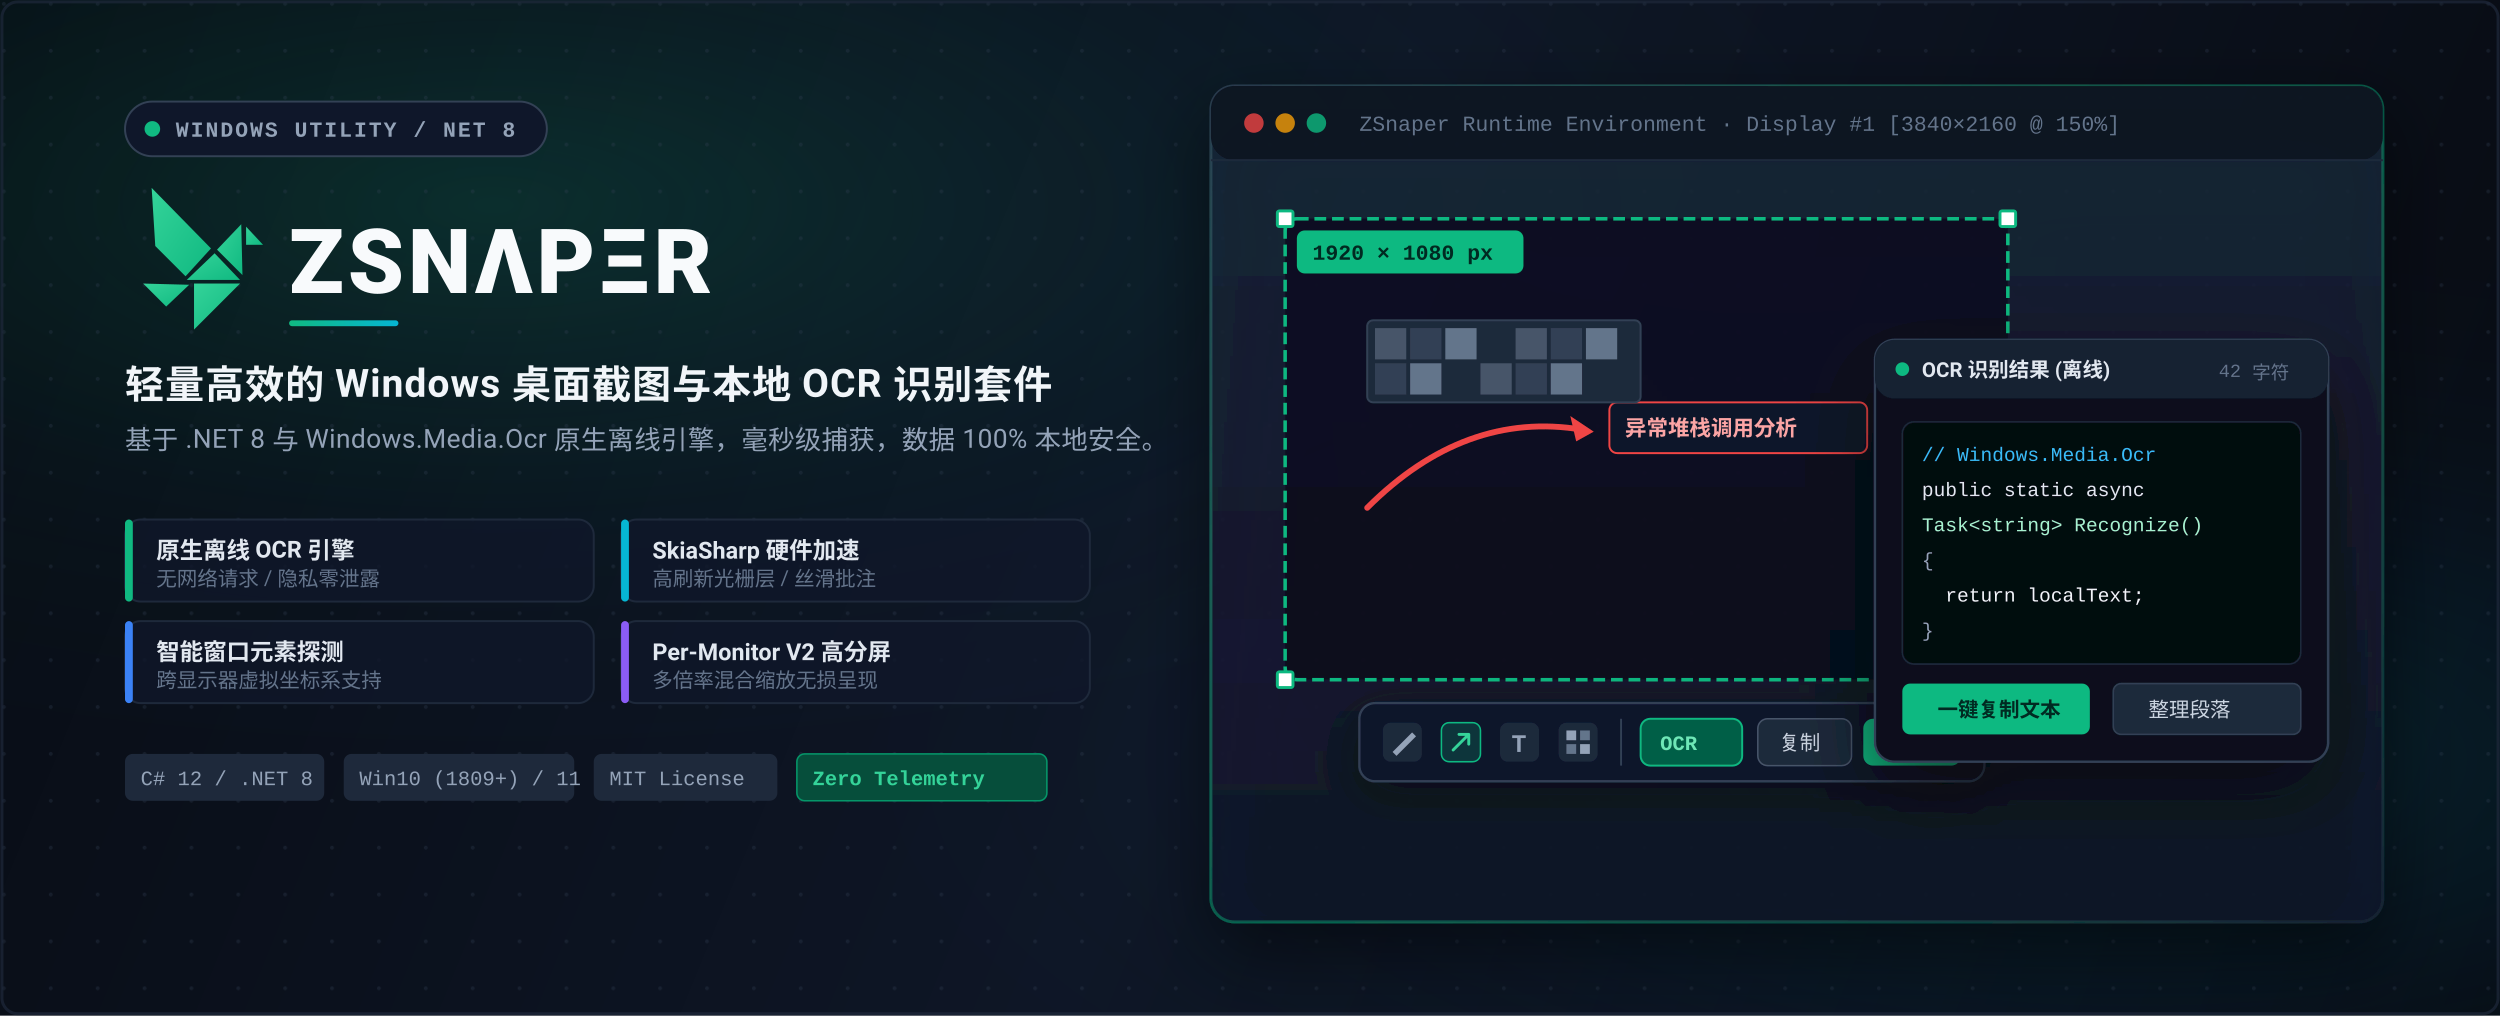
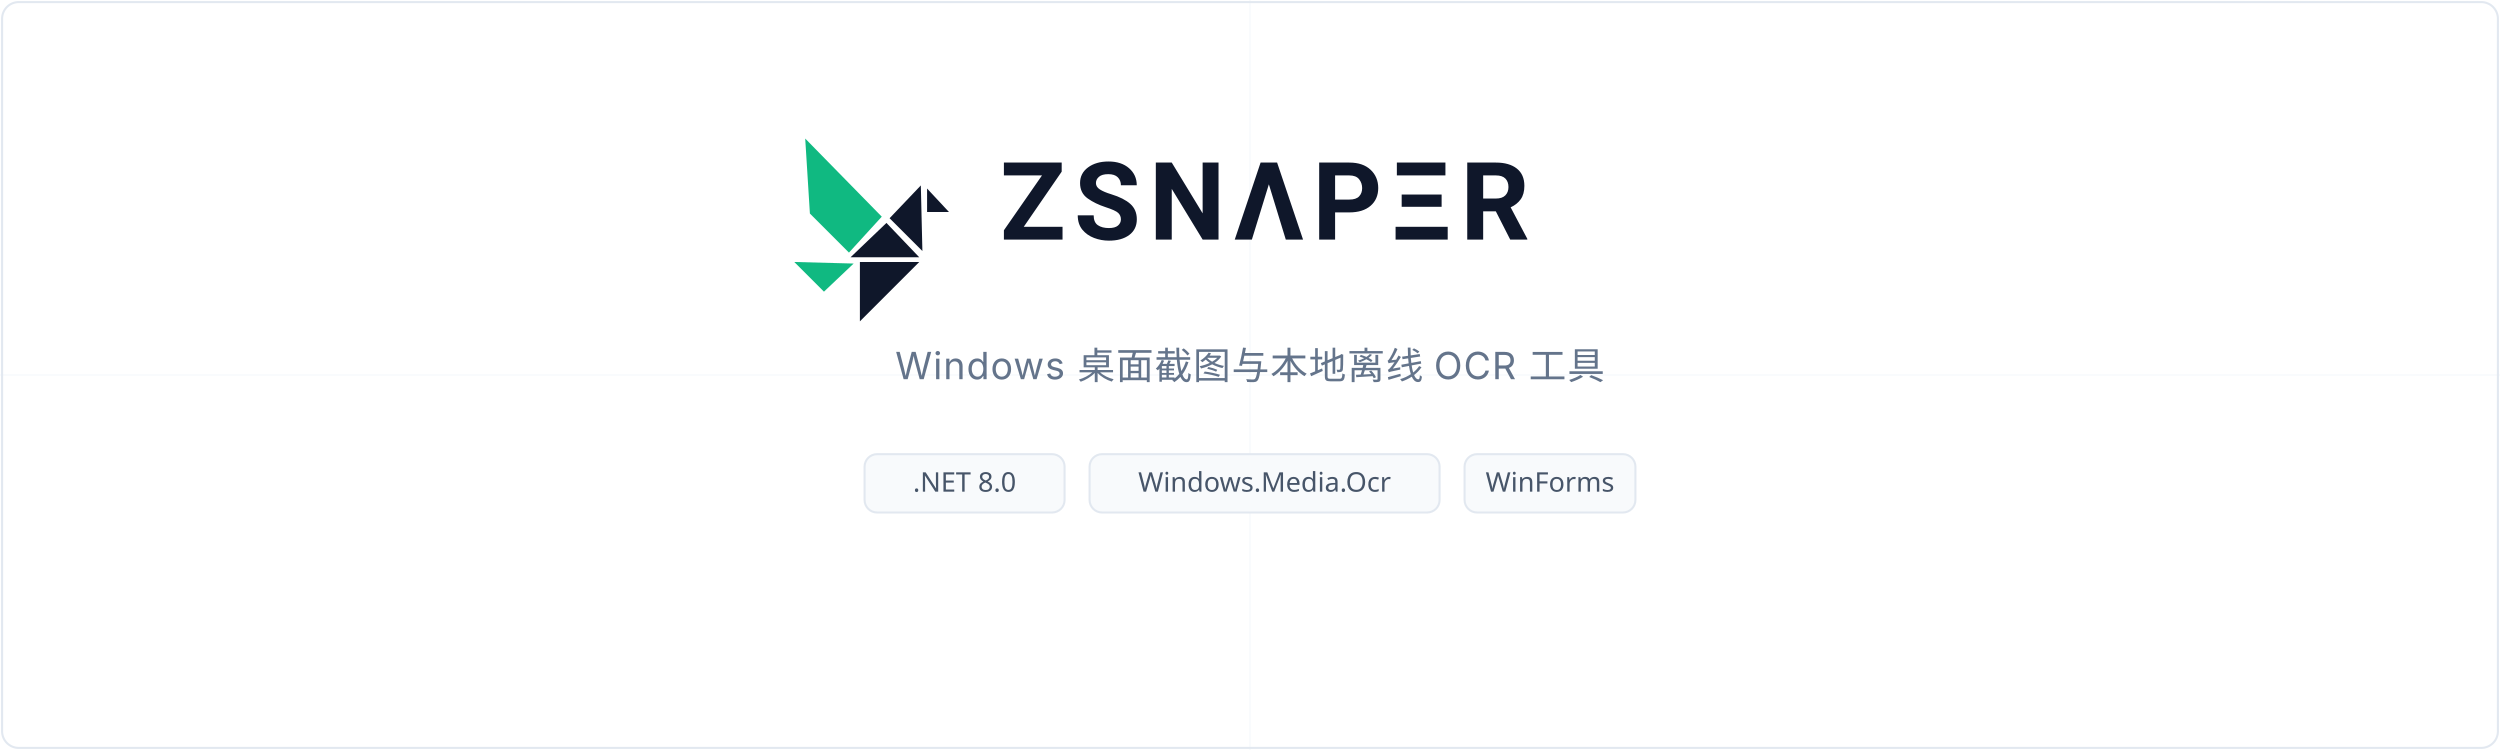
- <svg xmlns="http://www.w3.org/2000/svg" viewBox="0 0 1280 520" width="1280" height="520" fill="none">
+ <svg xmlns="http://www.w3.org/2000/svg" viewBox="0 0 1200 360" width="1200" height="360" fill="none">
  <defs>
-     <linearGradient id="bg-gradient" x1="0" y1="0" x2="1280" y2="520" gradientUnits="userSpaceOnUse">
-       <stop offset="0%" stop-color="#080C14" />
-       <stop offset="50%" stop-color="#0E1626" />
-       <stop offset="100%" stop-color="#070A10" />
-     </linearGradient>
-     <radialGradient id="emerald-glow" cx="20%" cy="20%" r="60%">
-       <stop offset="0%" stop-color="#10B981" stop-opacity="0.18" />
-       <stop offset="50%" stop-color="#059669" stop-opacity="0.05" />
-       <stop offset="100%" stop-color="#080C14" stop-opacity="0" />
-     </radialGradient>
-     <radialGradient id="cyan-glow" cx="85%" cy="75%" r="55%">
-       <stop offset="0%" stop-color="#06B6D4" stop-opacity="0.14" />
-       <stop offset="60%" stop-color="#0284C7" stop-opacity="0.03" />
-       <stop offset="100%" stop-color="#080C14" stop-opacity="0" />
-     </radialGradient>
-     <linearGradient id="card-glass" x1="0" y1="0" x2="0" y2="1">
-       <stop offset="0%" stop-color="#1E293B" stop-opacity="0.75" />
-       <stop offset="100%" stop-color="#0F172A" stop-opacity="0.85" />
-     </linearGradient>
-     <linearGradient id="card-border" x1="0" y1="0" x2="1" y2="1">
-       <stop offset="0%" stop-color="#334155" stop-opacity="0.8" />
-       <stop offset="50%" stop-color="#10B981" stop-opacity="0.4" />
-       <stop offset="100%" stop-color="#1E293B" stop-opacity="0.6" />
-     </linearGradient>
-     <linearGradient id="brand-grad" x1="0" y1="0" x2="1" y2="1">
-       <stop offset="0%" stop-color="#34D399" />
-       <stop offset="100%" stop-color="#10B981" />
-     </linearGradient>
-     <linearGradient id="accent-bar" x1="0" y1="0" x2="1" y2="0">
-       <stop offset="0%" stop-color="#10B981" />
-       <stop offset="100%" stop-color="#06B6D4" />
-     </linearGradient>
-     <pattern id="dot-grid" x="0" y="0" width="24" height="24" patternUnits="userSpaceOnUse">
-       <circle cx="2" cy="2" r="1" fill="#334155" fill-opacity="0.3" />
-     </pattern>
-     <filter id="shadow-lg" x="-10%" y="-10%" width="125%" height="125%" filterUnits="userSpaceOnUse">
-       <feDropShadow dx="0" dy="16" stdDeviation="20" flood-color="#000000" flood-opacity="0.6" />
-     </filter>
-     <filter id="shadow-md" x="-10%" y="-10%" width="120%" height="120%" filterUnits="userSpaceOnUse">
-       <feDropShadow dx="0" dy="8" stdDeviation="12" flood-color="#000000" flood-opacity="0.45" />
-     </filter>
+     <style>
+       .brand-title {
+         font-family: -apple-system, BlinkMacSystemFont, "Segoe UI", Roboto, "Helvetica Neue", sans-serif;
+         font-size: 52px;
+         font-weight: 700;
+         letter-spacing: 4px;
+         fill: #0F172A;
+       }
+       .brand-sub {
+         font-family: -apple-system, BlinkMacSystemFont, "Segoe UI", "Microsoft YaHei UI", "Microsoft YaHei", sans-serif;
+         font-size: 18px;
+         font-weight: 400;
+         letter-spacing: 0.5px;
+         fill: #64748B;
+       }
+       .tag-text {
+         font-family: "Cascadia Code", "Consolas", "Segoe UI", monospace;
+         font-size: 13px;
+         font-weight: 500;
+         fill: #475569;
+       }
+     </style>
  </defs>
-   <style>
-     .font-sans { font-family: -apple-system, BlinkMacSystemFont, "Segoe UI", Roboto, "Helvetica Neue", "Microsoft YaHei UI", "Microsoft YaHei", sans-serif; }
-     .font-mono { font-family: "Cascadia Code", "Consolas", "Courier New", monospace; }
-   </style>
-   <rect width="1280" height="520" fill="url(#bg-gradient)" />
-   <rect width="1280" height="520" fill="url(#emerald-glow)" />
-   <rect width="1280" height="520" fill="url(#cyan-glow)" />
-   <rect width="1280" height="520" fill="url(#dot-grid)" />
-   <rect x="1" y="1" width="1278" height="518" rx="8" fill="none" stroke="#1E293B" stroke-width="1.5" stroke-opacity="0.7" />
-   <g transform="translate(64, 52)">
-     <g transform="translate(0, 0)">
-       <rect width="216" height="28" rx="14" fill="#0F172A" stroke="#334155" stroke-width="1" />
-       <circle cx="14" cy="14" r="4" fill="#10B981" />
-       <text x="26" y="18" fill="#94A3B8" class="font-mono" font-size="11" font-weight="600" letter-spacing="1">WINDOWS UTILITY / NET 8</text>
+   <rect width="1200" height="360" fill="#FFFFFF" />
+   <g opacity="0.4">
+     <line x1="0" y1="180" x2="1200" y2="180" stroke="#F1F5F9" stroke-width="1" />
+     <line x1="600" y1="0" x2="600" y2="360" stroke="#F1F5F9" stroke-width="1" />
+   </g>
+   <rect x="1" y="1" width="1198" height="358" rx="8" fill="none" stroke="#E2E8F0" stroke-width="1" />
+   <g transform="translate(600, 150)">
+     <g transform="translate(0, -35)">
+       <g fill="#0F172A" transform="translate(-230, -56) scale(0.75)">
+         <path d="M22 10 L25 58 L50 83 L71 60 Z" fill="#10B981" />
+         <path d="M96 40 L76 61 L97 82 Z" fill="#0F172A" />
+         <path d="M100 42 L100 57 L114 57 Z" fill="#0F172A" />
+         <path d="M95 86 L74 64 L51 86 Z" fill="#0F172A" />
+         <path d="M15 89 L34 108 L53 90 Z" fill="#10B981" />
+         <path d="M95 89 L57 89 L57 127 Z" fill="#0F172A" />
+       </g>
+       <text x="-120" y="0" class="brand-title">ZSNΛPΞR</text>
    </g>
-     <g transform="translate(0, 44)">
-       <g fill="url(#brand-grad)" transform="translate(0, -6) scale(0.62)">
-         <path d="M22 10 L25 58 L50 83 L71 60 Z" />
-         <path d="M96 40 L76 61 L97 82 Z" />
-         <path d="M100 42 L100 57 L114 57 Z" />
-         <path d="M95 86 L74 64 L51 86 Z" />
-         <path d="M15 89 L34 108 L53 90 Z" />
-         <path d="M95 89 L57 89 L57 127 Z" />
-       </g>
-       <text x="84" y="54" fill="#F8FAFC" class="font-sans" font-size="46" font-weight="800" letter-spacing="2">ZSNΛPΞR</text>
-       <rect x="84" y="68" width="56" height="3" rx="1.5" fill="url(#accent-bar)" />
-     </g>
-     <text x="0" y="152" fill="#F1F5F9" class="font-sans" font-size="20" font-weight="600" letter-spacing="0.5">
-       轻量高效的 Windows 桌面截图与本地 OCR 识别套件
-     </text>
-     <text x="0" y="178" fill="#94A3B8" class="font-sans" font-size="13.5" font-weight="400" letter-spacing="0.2">
-       基于 .NET 8 与 Windows.Media.Ocr 原生离线引擎，毫秒级捕获，数据 100% 本地安全。
-     </text>
-     <g transform="translate(0, 214)">
-       <g transform="translate(0, 0)">
-         <rect width="240" height="42" rx="8" fill="#0F172A" fill-opacity="0.8" stroke="#1E293B" stroke-width="1" />
-         <rect x="0" y="0" width="4" height="42" rx="2" fill="#10B981" />
-         <text x="16" y="20" fill="#E2E8F0" class="font-sans" font-size="12" font-weight="600">原生离线 OCR 引擎</text>
-         <text x="16" y="34" fill="#64748B" class="font-sans" font-size="10.5">无网络请求 / 隐私零泄露</text>
-       </g>
-       <g transform="translate(254, 0)">
-         <rect width="240" height="42" rx="8" fill="#0F172A" fill-opacity="0.8" stroke="#1E293B" stroke-width="1" />
-         <rect x="0" y="0" width="4" height="42" rx="2" fill="#06B6D4" />
-         <text x="16" y="20" fill="#E2E8F0" class="font-sans" font-size="12" font-weight="600">SkiaSharp 硬件加速</text>
-         <text x="16" y="34" fill="#64748B" class="font-sans" font-size="10.5">高刷新光栅层 / 丝滑批注</text>
-       </g>
-       <g transform="translate(0, 52)">
-         <rect width="240" height="42" rx="8" fill="#0F172A" fill-opacity="0.8" stroke="#1E293B" stroke-width="1" />
-         <rect x="0" y="0" width="4" height="42" rx="2" fill="#3B82F6" />
-         <text x="16" y="20" fill="#E2E8F0" class="font-sans" font-size="12" font-weight="600">智能窗口元素探测</text>
-         <text x="16" y="34" fill="#64748B" class="font-sans" font-size="10.5">跨显示器虚拟坐标系支持</text>
-       </g>
-       <g transform="translate(254, 52)">
-         <rect width="240" height="42" rx="8" fill="#0F172A" fill-opacity="0.8" stroke="#1E293B" stroke-width="1" />
-         <rect x="0" y="0" width="4" height="42" rx="2" fill="#8B5CF6" />
-         <text x="16" y="20" fill="#E2E8F0" class="font-sans" font-size="12" font-weight="600">Per-Monitor V2 高分屏</text>
-         <text x="16" y="34" fill="#64748B" class="font-sans" font-size="10.5">多倍率混合缩放无损呈现</text>
-       </g>
-     </g>
-     <g transform="translate(0, 334)">
-       <rect x="0" y="0" width="102" height="24" rx="4" fill="#1E293B" />
-       <text x="8" y="16" fill="#94A3B8" class="font-mono" font-size="10.5">C# 12 / .NET 8</text>
-       <rect x="112" y="0" width="118" height="24" rx="4" fill="#1E293B" />
-       <text x="120" y="16" fill="#94A3B8" class="font-mono" font-size="10.5">Win10 (1809+) / 11</text>
-       <rect x="240" y="0" width="94" height="24" rx="4" fill="#1E293B" />
-       <text x="248" y="16" fill="#94A3B8" class="font-mono" font-size="10.5">MIT License</text>
-       <rect x="344" y="0" width="128" height="24" rx="4" fill="#064E3B" stroke="#059669" stroke-width="0.8" />
-       <text x="352" y="16" fill="#34D399" class="font-mono" font-size="10.5" font-weight="600">Zero Telemetry</text>
-     </g>
-   </g>
-   <g transform="translate(620, 44)" filter="url(#shadow-lg)">
-     <rect width="600" height="428" rx="12" fill="url(#card-glass)" stroke="url(#card-border)" stroke-width="1.5" />
-     <rect width="600" height="38" rx="12" fill="#0B1320" fill-opacity="0.9" />
-     <path d="M0 38 L600 38" stroke="#1E293B" stroke-width="1" />
-     <circle cx="22" cy="19" r="5" fill="#EF4444" fill-opacity="0.8" />
-     <circle cx="38" cy="19" r="5" fill="#F59E0B" fill-opacity="0.8" />
-     <circle cx="54" cy="19" r="5" fill="#10B981" fill-opacity="0.8" />
-     <text x="76" y="23" fill="#64748B" class="font-mono" font-size="11">ZSnaper Runtime Environment · Display #1 [3840×2160 @ 150%]</text>
-     <g transform="translate(20, 56)">
-       <rect x="18" y="12" width="370" height="236" rx="6" fill="#020617" fill-opacity="0.6" stroke="#10B981" stroke-width="1.8" stroke-dasharray="6 3" />
-       <g transform="translate(24, 18)">
-         <rect width="116" height="22" rx="4" fill="#10B981" />
-         <text x="8" y="15" fill="#022C22" class="font-mono" font-size="11" font-weight="700">1920 × 1080 px</text>
-       </g>
-       <rect x="14" y="8" width="8" height="8" rx="1" fill="#FFFFFF" stroke="#10B981" stroke-width="1.5" />
-       <rect x="384" y="8" width="8" height="8" rx="1" fill="#FFFFFF" stroke="#10B981" stroke-width="1.5" />
-       <rect x="14" y="244" width="8" height="8" rx="1" fill="#FFFFFF" stroke="#10B981" stroke-width="1.5" />
-       <rect x="384" y="244" width="8" height="8" rx="1" fill="#FFFFFF" stroke="#10B981" stroke-width="1.5" />
-       <path d="M 60 160 Q 110 110 170 120" fill="none" stroke="#EF4444" stroke-width="3" stroke-linecap="round" />
-       <polygon points="176,121 164,113 167,126" fill="#EF4444" />
-       <rect x="184" y="106" width="132" height="26" rx="4" fill="#0F172A" stroke="#EF4444" stroke-width="1" />
-       <text x="192" y="123" fill="#FCA5A5" class="font-sans" font-size="11" font-weight="600">异常堆栈调用分析</text>
-       <g transform="translate(60, 64)">
-         <rect width="140" height="42" rx="3" fill="#1E293B" stroke="#334155" stroke-width="1" />
-         <rect x="4" y="4" width="16" height="16" fill="#475569" />
-         <rect x="22" y="4" width="16" height="16" fill="#334155" />
-         <rect x="40" y="4" width="16" height="16" fill="#64748B" />
-         <rect x="58" y="4" width="16" height="16" fill="#1E293B" />
-         <rect x="76" y="4" width="16" height="16" fill="#475569" />
-         <rect x="94" y="4" width="16" height="16" fill="#334155" />
-         <rect x="112" y="4" width="16" height="16" fill="#64748B" />
-         <rect x="4" y="22" width="16" height="16" fill="#334155" />
-         <rect x="22" y="22" width="16" height="16" fill="#64748B" />
-         <rect x="40" y="22" width="16" height="16" fill="#1E293B" />
-         <rect x="58" y="22" width="16" height="16" fill="#475569" />
-         <rect x="76" y="22" width="16" height="16" fill="#334155" />
-         <rect x="94" y="22" width="16" height="16" fill="#64748B" />
-         <rect x="112" y="22" width="16" height="16" fill="#1E293B" />
-       </g>
-       <g transform="translate(56, 260)" filter="url(#shadow-md)">
-         <rect width="320" height="40" rx="8" fill="#0B132B" stroke="#334155" stroke-width="1.2" />
-         <g transform="translate(12, 10)">
-           <rect width="20" height="20" rx="4" fill="#1E293B" />
-           <path d="M5 15 L15 5 L17 7 L7 17 Z" fill="#94A3B8" />
-         </g>
-         <g transform="translate(42, 10)">
-           <rect width="20" height="20" rx="4" fill="#10B981" fill-opacity="0.2" stroke="#10B981" stroke-width="0.8" />
-           <path d="M6 14 L14 6 M14 6 L9 6 M14 6 L14 11" stroke="#34D399" stroke-width="1.5" stroke-linecap="round" stroke-linejoin="round" />
-         </g>
-         <g transform="translate(72, 10)">
-           <rect width="20" height="20" rx="4" fill="#1E293B" />
-           <text x="6" y="15" fill="#94A3B8" class="font-sans" font-size="12" font-weight="700">T</text>
-         </g>
-         <g transform="translate(102, 10)">
-           <rect width="20" height="20" rx="4" fill="#1E293B" />
-           <rect x="4" y="4" width="5" height="5" fill="#94A3B8" />
-           <rect x="11" y="4" width="5" height="5" fill="#64748B" />
-           <rect x="4" y="11" width="5" height="5" fill="#64748B" />
-           <rect x="11" y="11" width="5" height="5" fill="#94A3B8" />
-         </g>
-         <line x1="134" y1="8" x2="134" y2="32" stroke="#334155" stroke-width="1" />
-         <g transform="translate(144, 8)">
-           <rect width="52" height="24" rx="5" fill="#065F46" stroke="#10B981" stroke-width="1" />
-           <text x="10" y="16" fill="#6EE7B7" class="font-mono" font-size="10.5" font-weight="700">OCR</text>
-         </g>
-         <g transform="translate(204, 8)">
-           <rect width="48" height="24" rx="5" fill="#1E293B" stroke="#475569" stroke-width="0.8" />
-           <text x="11" y="16" fill="#CBD5E1" class="font-sans" font-size="10.5">复制</text>
-         </g>
-         <g transform="translate(258, 8)">
-           <rect width="50" height="24" rx="5" fill="#10B981" />
-           <text x="13" y="16" fill="#022C22" class="font-sans" font-size="10.5" font-weight="700">完成</text>
-         </g>
-       </g>
-     </g>
-     <g transform="translate(340, 130)" filter="url(#shadow-lg)">
-       <rect width="232" height="216" rx="10" fill="#0A111E" stroke="#334155" stroke-width="1.2" />
-       <rect width="232" height="30" rx="10" fill="#162032" />
-       <circle cx="14" cy="15" r="3.5" fill="#10B981" />
-       <text x="24" y="19" fill="#E2E8F0" class="font-sans" font-size="10.5" font-weight="600">OCR 识别结果 (离线)</text>
-       <text x="176" y="19" fill="#64748B" class="font-mono" font-size="9.5">42 字符</text>
-       <g transform="translate(14, 42)">
-         <rect width="204" height="124" rx="6" fill="#060911" stroke="#1E293B" stroke-width="0.8" />
-         <text x="10" y="20" fill="#38BDF8" class="font-mono" font-size="10">// Windows.Media.Ocr</text>
-         <text x="10" y="38" fill="#E2E8F0" class="font-mono" font-size="10">public static async</text>
-         <text x="10" y="56" fill="#A7F3D0" class="font-mono" font-size="10">Task&lt;string&gt; Recognize()</text>
-         <text x="10" y="74" fill="#94A3B8" class="font-mono" font-size="10">{</text>
-         <text x="22" y="92" fill="#F1F5F9" class="font-mono" font-size="10">return localText;</text>
-         <text x="10" y="110" fill="#94A3B8" class="font-mono" font-size="10">}</text>
-       </g>
-       <g transform="translate(14, 176)">
-         <rect width="96" height="26" rx="4" fill="#10B981" />
-         <text x="18" y="17" fill="#022C22" class="font-sans" font-size="10.5" font-weight="700">一键复制文本</text>
-         <rect x="108" y="0" width="96" height="26" rx="4" fill="#1E293B" stroke="#334155" stroke-width="0.8" />
-         <text x="126" y="17" fill="#CBD5E1" class="font-sans" font-size="10.5">整理段落</text>
-       </g>
+     <text x="0" y="32" text-anchor="middle" class="brand-sub">Windows 桌面截图与本地离线 OCR 工具</text>
+     <g transform="translate(-185, 68)">
+       <rect x="0" y="0" width="96" height="28" rx="6" fill="#F8FAFC" stroke="#E2E8F0" stroke-width="1" />
+       <text x="48" y="18" text-anchor="middle" class="tag-text">.NET 8.0</text>
+       <rect x="108" y="0" width="168" height="28" rx="6" fill="#F8FAFC" stroke="#E2E8F0" stroke-width="1" />
+       <text x="192" y="18" text-anchor="middle" class="tag-text">Windows.Media.Ocr</text>
+       <rect x="288" y="0" width="82" height="28" rx="6" fill="#F8FAFC" stroke="#E2E8F0" stroke-width="1" />
+       <text x="329" y="18" text-anchor="middle" class="tag-text">WinForms</text>
    </g>
  </g>
</svg>
